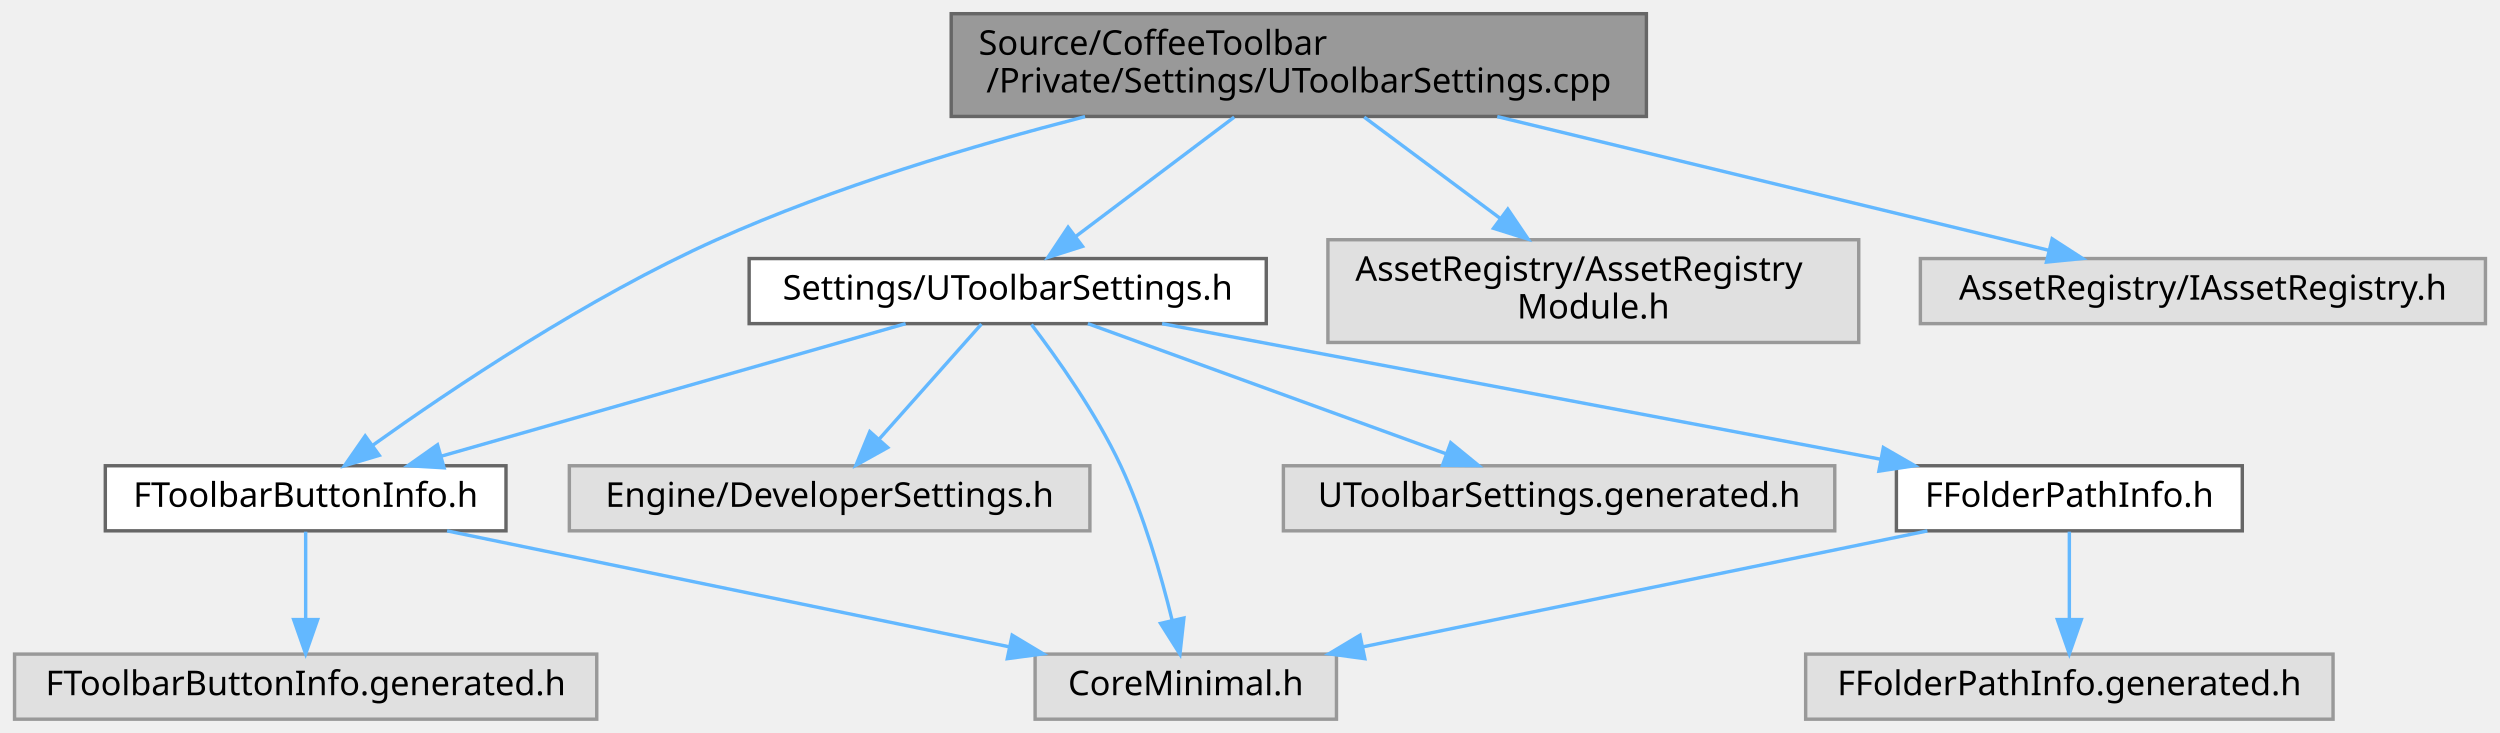
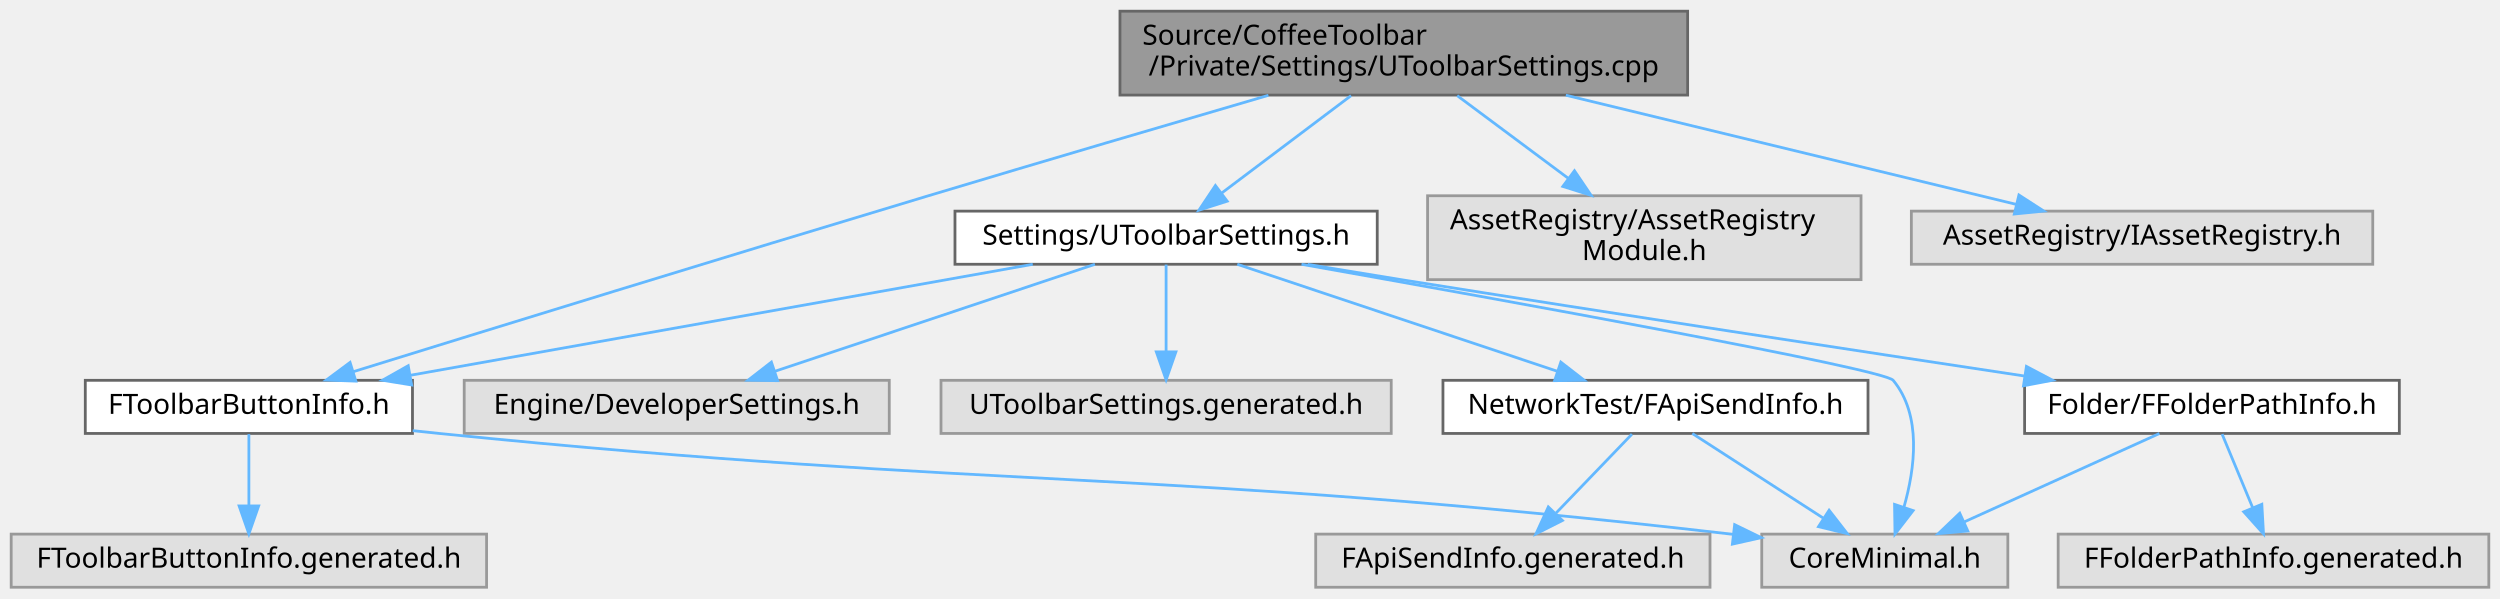
- <svg xmlns="http://www.w3.org/2000/svg" xmlns:xlink="http://www.w3.org/1999/xlink" width="730pt" height="214pt" viewBox="0.00 0.00 729.50 214.00">
+ <svg xmlns="http://www.w3.org/2000/svg" xmlns:xlink="http://www.w3.org/1999/xlink" width="894pt" height="214pt" viewBox="0.00 0.00 894.00 214.00">
  <g id="graph0" class="graph" transform="scale(1 1) rotate(0) translate(4 210)">
    <g id="Node000001" class="node">
      <g id="a_Node000001">
        <a xlink:title="Coffee Toolbar 플러그인의 설정 헬퍼 기능을 구현합니다.">
-           <polygon fill="#999999" stroke="#666666" points="476.5,-206 273.5,-206 273.5,-176 476.5,-176 476.5,-206" />
-           <text text-anchor="start" x="281.5" y="-194" font-family="Malgun Gothic" font-size="10.00">Source/CoffeeToolbar</text>
-           <text text-anchor="middle" x="375" y="-183" font-family="Malgun Gothic" font-size="10.00">/Private/Settings/UToolbarSettings.cpp</text>
+           <polygon fill="#999999" stroke="#666666" points="599.5,-206 396.5,-206 396.5,-176 599.5,-176 599.5,-206" />
+           <text text-anchor="start" x="404.5" y="-194" font-family="Malgun Gothic" font-size="10.00">Source/CoffeeToolbar</text>
+           <text text-anchor="middle" x="498" y="-183" font-family="Malgun Gothic" font-size="10.00">/Private/Settings/UToolbarSettings.cpp</text>
        </a>
      </g>
    </g>
    <g id="Node000002" class="node">
      <g id="a_Node000002">
        <a xlink:href="UToolbarSettings_8h.html" target="_top" xlink:title="Coffee Toolbar 플러그인을 구성하기 위한 개발자 설정을 선언합니다.">
-           <polygon fill="white" stroke="#666666" points="365.5,-134.5 214.5,-134.5 214.5,-115.5 365.5,-115.5 365.5,-134.5" />
-           <text text-anchor="middle" x="290" y="-122.5" font-family="Malgun Gothic" font-size="10.00">Settings/UToolbarSettings.h</text>
+           <polygon fill="white" stroke="#666666" points="488.5,-134.5 337.5,-134.5 337.5,-115.5 488.5,-115.5 488.5,-134.5" />
+           <text text-anchor="middle" x="413" y="-122.5" font-family="Malgun Gothic" font-size="10.00">Settings/UToolbarSettings.h</text>
        </a>
      </g>
    </g>
    <g id="edge1_Node000001_Node000002" class="edge">
      <g id="a_edge1_Node000001_Node000002">
        <a xlink:title=" ">
-           <path fill="none" stroke="#63b8ff" d="M356.14,-175.8C342.36,-165.43 323.74,-151.4 309.76,-140.88" />
-           <polygon fill="#63b8ff" stroke="#63b8ff" points="311.84,-138.06 301.75,-134.84 307.63,-143.66 311.84,-138.06" />
+           <path fill="none" stroke="#63b8ff" d="M479.14,-175.8C465.36,-165.43 446.74,-151.4 432.76,-140.88" />
+           <polygon fill="#63b8ff" stroke="#63b8ff" points="434.84,-138.06 424.75,-134.84 430.63,-143.66 434.84,-138.06" />
        </a>
      </g>
    </g>
    <g id="Node000004" class="node">
      <g id="a_Node000004">
        <a xlink:href="FToolbarButtonInfo_8h.html" target="_top" xlink:title="커스터마이즈 가능한 Coffee Toolbar 버튼 정보를 선언합니다.">
          <polygon fill="white" stroke="#666666" points="143.5,-74 26.5,-74 26.5,-55 143.5,-55 143.5,-74" />
          <text text-anchor="middle" x="85" y="-62" font-family="Malgun Gothic" font-size="10.00">FToolbarButtonInfo.h</text>
        </a>
      </g>
    </g>
-     <g id="edge11_Node000001_Node000004" class="edge">
-       <g id="a_edge11_Node000001_Node000004">
-         <a xlink:title=" ">
-           <path fill="none" stroke="#63b8ff" d="M312.59,-175.95C279.8,-167.51 239.4,-155.4 205,-140 167.46,-123.2 127.6,-96.43 104.57,-79.97" />
-           <polygon fill="#63b8ff" stroke="#63b8ff" points="106.49,-77.04 96.34,-74.01 102.38,-82.71 106.49,-77.04" />
-         </a>
-       </g>
-     </g>
-     <g id="Node000010" class="node">
-       <g id="a_Node000010">
-         <a xlink:title=" ">
-           <polygon fill="#e0e0e0" stroke="#999999" points="538.5,-140 383.5,-140 383.5,-110 538.5,-110 538.5,-140" />
-           <text text-anchor="start" x="391.5" y="-128" font-family="Malgun Gothic" font-size="10.00">AssetRegistry/AssetRegistry</text>
-           <text text-anchor="middle" x="461" y="-117" font-family="Malgun Gothic" font-size="10.00">Module.h</text>
-         </a>
-       </g>
-     </g>
-     <g id="edge12_Node000001_Node000010" class="edge">
-       <g id="a_edge12_Node000001_Node000010">
-         <a xlink:title=" ">
-           <path fill="none" stroke="#63b8ff" d="M394.09,-175.8C405.78,-167.1 420.93,-155.82 433.85,-146.2" />
-           <polygon fill="#63b8ff" stroke="#63b8ff" points="436.03,-148.94 441.97,-140.16 431.86,-143.33 436.03,-148.94" />
-         </a>
-       </g>
-     </g>
-     <g id="Node000011" class="node">
-       <g id="a_Node000011">
-         <a xlink:title=" ">
-           <polygon fill="#e0e0e0" stroke="#999999" points="721.5,-134.5 556.5,-134.5 556.5,-115.5 721.5,-115.5 721.5,-134.5" />
-           <text text-anchor="middle" x="639" y="-122.5" font-family="Malgun Gothic" font-size="10.00">AssetRegistry/IAssetRegistry.h</text>
-         </a>
-       </g>
-     </g>
-     <g id="edge13_Node000001_Node000011" class="edge">
-       <g id="a_edge13_Node000001_Node000011">
-         <a xlink:title=" ">
-           <path fill="none" stroke="#63b8ff" d="M432.94,-175.95C481.38,-164.21 549.49,-147.7 593.93,-136.93" />
-           <polygon fill="#63b8ff" stroke="#63b8ff" points="594.97,-140.27 603.87,-134.52 593.32,-133.47 594.97,-140.27" />
+     <g id="edge14_Node000001_Node000004" class="edge">
+       <g id="a_edge14_Node000001_Node000004">
+         <a xlink:title=" ">
+           <path fill="none" stroke="#63b8ff" d="M449.59,-175.92C415.55,-165.98 368.95,-152.3 328,-140 255.01,-118.08 169.9,-91.83 122.25,-77.06" />
+           <polygon fill="#63b8ff" stroke="#63b8ff" points="123.25,-73.71 112.67,-74.09 121.18,-80.4 123.25,-73.71" />
+         </a>
+       </g>
+     </g>
+     <g id="Node000012" class="node">
+       <g id="a_Node000012">
+         <a xlink:title=" ">
+           <polygon fill="#e0e0e0" stroke="#999999" points="661.5,-140 506.5,-140 506.5,-110 661.5,-110 661.5,-140" />
+           <text text-anchor="start" x="514.5" y="-128" font-family="Malgun Gothic" font-size="10.00">AssetRegistry/AssetRegistry</text>
+           <text text-anchor="middle" x="584" y="-117" font-family="Malgun Gothic" font-size="10.00">Module.h</text>
+         </a>
+       </g>
+     </g>
+     <g id="edge15_Node000001_Node000012" class="edge">
+       <g id="a_edge15_Node000001_Node000012">
+         <a xlink:title=" ">
+           <path fill="none" stroke="#63b8ff" d="M517.09,-175.8C528.78,-167.1 543.93,-155.82 556.85,-146.2" />
+           <polygon fill="#63b8ff" stroke="#63b8ff" points="559.03,-148.94 564.97,-140.16 554.86,-143.33 559.03,-148.94" />
+         </a>
+       </g>
+     </g>
+     <g id="Node000013" class="node">
+       <g id="a_Node000013">
+         <a xlink:title=" ">
+           <polygon fill="#e0e0e0" stroke="#999999" points="844.5,-134.5 679.5,-134.5 679.5,-115.5 844.5,-115.5 844.5,-134.5" />
+           <text text-anchor="middle" x="762" y="-122.5" font-family="Malgun Gothic" font-size="10.00">AssetRegistry/IAssetRegistry.h</text>
+         </a>
+       </g>
+     </g>
+     <g id="edge16_Node000001_Node000013" class="edge">
+       <g id="a_edge16_Node000001_Node000013">
+         <a xlink:title=" ">
+           <path fill="none" stroke="#63b8ff" d="M555.94,-175.95C604.38,-164.21 672.49,-147.7 716.93,-136.93" />
+           <polygon fill="#63b8ff" stroke="#63b8ff" points="717.97,-140.27 726.87,-134.52 716.32,-133.47 717.97,-140.27" />
        </a>
      </g>
    </g>
    <g id="Node000003" class="node">
      <g id="a_Node000003">
        <a xlink:title=" ">
-           <polygon fill="#e0e0e0" stroke="#999999" points="386,-19 298,-19 298,0 386,0 386,-19" />
-           <text text-anchor="middle" x="342" y="-7" font-family="Malgun Gothic" font-size="10.00">CoreMinimal.h</text>
+           <polygon fill="#e0e0e0" stroke="#999999" points="714,-19 626,-19 626,0 714,0 714,-19" />
+           <text text-anchor="middle" x="670" y="-7" font-family="Malgun Gothic" font-size="10.00">CoreMinimal.h</text>
        </a>
      </g>
    </g>
    <g id="edge2_Node000002_Node000003" class="edge">
      <g id="a_edge2_Node000002_Node000003">
        <a xlink:title=" ">
-           <path fill="none" stroke="#63b8ff" d="M296.93,-115.26C304.27,-105.63 315.78,-89.45 323,-74 329.78,-59.49 334.81,-41.98 337.98,-29.03" />
-           <polygon fill="#63b8ff" stroke="#63b8ff" points="341.45,-29.54 340.29,-19 334.63,-27.96 341.45,-29.54" />
+           <path fill="none" stroke="#63b8ff" d="M461.42,-115.49C535.7,-102.32 669.62,-78.09 673,-74 683.31,-61.52 680.82,-42.51 676.82,-28.54" />
+           <polygon fill="#63b8ff" stroke="#63b8ff" points="680.13,-27.41 673.65,-19.03 673.49,-29.62 680.13,-27.41" />
        </a>
      </g>
    </g>
    <g id="edge3_Node000002_Node000004" class="edge">
      <g id="a_edge3_Node000002_Node000004">
        <a xlink:title=" ">
-           <path fill="none" stroke="#63b8ff" d="M260.19,-115.49C224.44,-105.29 164.37,-88.15 124.71,-76.83" />
-           <polygon fill="#63b8ff" stroke="#63b8ff" points="125.42,-73.4 114.84,-74.02 123.5,-80.13 125.42,-73.4" />
+           <path fill="none" stroke="#63b8ff" d="M365.31,-115.49C306.4,-104.99 206.25,-87.12 142.96,-75.84" />
+           <polygon fill="#63b8ff" stroke="#63b8ff" points="143.21,-72.33 132.75,-74.02 141.98,-79.22 143.21,-72.33" />
        </a>
      </g>
    </g>
    <g id="Node000006" class="node">
      <g id="a_Node000006">
        <a xlink:title=" ">
          <polygon fill="#e0e0e0" stroke="#999999" points="314,-74 162,-74 162,-55 314,-55 314,-74" />
          <text text-anchor="middle" x="238" y="-62" font-family="Malgun Gothic" font-size="10.00">Engine/DeveloperSettings.h</text>
        </a>
      </g>
    </g>
    <g id="edge6_Node000002_Node000006" class="edge">
      <g id="a_edge6_Node000002_Node000006">
        <a xlink:title=" ">
-           <path fill="none" stroke="#63b8ff" d="M282.33,-115.37C274.49,-106.55 262.14,-92.66 252.46,-81.77" />
-           <polygon fill="#63b8ff" stroke="#63b8ff" points="254.96,-79.32 245.7,-74.17 249.73,-83.97 254.96,-79.32" />
+           <path fill="none" stroke="#63b8ff" d="M387.55,-115.49C357.36,-105.4 306.84,-88.51 272.98,-77.19" />
+           <polygon fill="#63b8ff" stroke="#63b8ff" points="274.07,-73.87 263.48,-74.02 271.85,-80.51 274.07,-73.87" />
        </a>
      </g>
    </g>
    <g id="Node000007" class="node">
      <g id="a_Node000007">
        <a xlink:href="FFolderPathInfo_8h.html" target="_top" xlink:title=" ">
-           <polygon fill="white" stroke="#666666" points="650.5,-74 549.5,-74 549.5,-55 650.5,-55 650.5,-74" />
-           <text text-anchor="middle" x="600" y="-62" font-family="Malgun Gothic" font-size="10.00">FFolderPathInfo.h</text>
+           <polygon fill="white" stroke="#666666" points="854,-74 720,-74 720,-55 854,-55 854,-74" />
+           <text text-anchor="middle" x="787" y="-62" font-family="Malgun Gothic" font-size="10.00">Folder/FFolderPathInfo.h</text>
        </a>
      </g>
    </g>
    <g id="edge7_Node000002_Node000007" class="edge">
      <g id="a_edge7_Node000002_Node000007">
        <a xlink:title=" ">
-           <path fill="none" stroke="#63b8ff" d="M335.08,-115.49C390.64,-105.01 485.02,-87.2 544.85,-75.91" />
-           <polygon fill="#63b8ff" stroke="#63b8ff" points="545.69,-79.31 554.87,-74.02 544.39,-72.43 545.69,-79.31" />
+           <path fill="none" stroke="#63b8ff" d="M463.62,-115.45C474.62,-113.63 486.2,-111.73 497,-110 573.43,-97.77 661.3,-84.38 720.11,-75.51" />
+           <polygon fill="#63b8ff" stroke="#63b8ff" points="720.65,-78.97 730.01,-74.02 719.6,-72.05 720.65,-78.97" />
        </a>
      </g>
    </g>
    <g id="Node000009" class="node">
      <g id="a_Node000009">
-         <a xlink:title=" ">
-           <polygon fill="#e0e0e0" stroke="#999999" points="531.5,-74 370.5,-74 370.5,-55 531.5,-55 531.5,-74" />
-           <text text-anchor="middle" x="451" y="-62" font-family="Malgun Gothic" font-size="10.00">UToolbarSettings.generated.h</text>
+         <a xlink:href="FApiSendInfo_8h.html" target="_top" xlink:title="HTTP API 요청 정보를 정의합니다.">
+           <polygon fill="white" stroke="#666666" points="664,-74 512,-74 512,-55 664,-55 664,-74" />
+           <text text-anchor="middle" x="588" y="-62" font-family="Malgun Gothic" font-size="10.00">NetworkTest/FApiSendInfo.h</text>
        </a>
      </g>
    </g>
    <g id="edge10_Node000002_Node000009" class="edge">
      <g id="a_edge10_Node000002_Node000009">
        <a xlink:title=" ">
-           <path fill="none" stroke="#63b8ff" d="M313.41,-115.49C340.95,-105.49 386.87,-88.8 418.01,-77.49" />
-           <polygon fill="#63b8ff" stroke="#63b8ff" points="419.36,-80.72 427.56,-74.02 416.97,-74.14 419.36,-80.72" />
+           <path fill="none" stroke="#63b8ff" d="M438.45,-115.49C468.64,-105.4 519.16,-88.51 553.02,-77.19" />
+           <polygon fill="#63b8ff" stroke="#63b8ff" points="554.15,-80.51 562.52,-74.02 551.93,-73.87 554.15,-80.51" />
+         </a>
+       </g>
+     </g>
+     <g id="Node000011" class="node">
+       <g id="a_Node000011">
+         <a xlink:title=" ">
+           <polygon fill="#e0e0e0" stroke="#999999" points="493.5,-74 332.5,-74 332.5,-55 493.5,-55 493.5,-74" />
+           <text text-anchor="middle" x="413" y="-62" font-family="Malgun Gothic" font-size="10.00">UToolbarSettings.generated.h</text>
+         </a>
+       </g>
+     </g>
+     <g id="edge13_Node000002_Node000011" class="edge">
+       <g id="a_edge13_Node000002_Node000011">
+         <a xlink:title=" ">
+           <path fill="none" stroke="#63b8ff" d="M413,-115.37C413,-107.25 413,-94.81 413,-84.39" />
+           <polygon fill="#63b8ff" stroke="#63b8ff" points="416.5,-84.17 413,-74.17 409.5,-84.17 416.5,-84.17" />
        </a>
      </g>
    </g>
    <g id="edge4_Node000004_Node000003" class="edge">
      <g id="a_edge4_Node000004_Node000003">
        <a xlink:title=" ">
-           <path fill="none" stroke="#63b8ff" d="M126.29,-54.98C170.93,-45.78 242.16,-31.09 290.45,-21.13" />
-           <polygon fill="#63b8ff" stroke="#63b8ff" points="291.3,-24.53 300.38,-19.08 289.88,-17.67 291.3,-24.53" />
+           <path fill="none" stroke="#63b8ff" d="M143.59,-56C146.77,-55.65 149.92,-55.31 153,-55 355.14,-34.52 409.33,-42.8 615.88,-18.9" />
+           <polygon fill="#63b8ff" stroke="#63b8ff" points="616.31,-22.38 625.83,-17.74 615.5,-15.42 616.31,-22.38" />
        </a>
      </g>
    </g>
    <g id="Node000005" class="node">
      <g id="a_Node000005">
        <a xlink:title=" ">
          <polygon fill="#e0e0e0" stroke="#999999" points="170,-19 0,-19 0,0 170,0 170,-19" />
          <text text-anchor="middle" x="85" y="-7" font-family="Malgun Gothic" font-size="10.00">FToolbarButtonInfo.generated.h</text>
        </a>
      </g>
    </g>
    <g id="edge5_Node000004_Node000005" class="edge">
      <g id="a_edge5_Node000004_Node000005">
        <a xlink:title=" ">
          <path fill="none" stroke="#63b8ff" d="M85,-54.75C85,-47.8 85,-37.85 85,-29.13" />
          <polygon fill="#63b8ff" stroke="#63b8ff" points="88.5,-29.09 85,-19.09 81.5,-29.09 88.5,-29.09" />
        </a>
      </g>
    </g>
    <g id="edge8_Node000007_Node000003" class="edge">
      <g id="a_edge8_Node000007_Node000003">
        <a xlink:title=" ">
-           <path fill="none" stroke="#63b8ff" d="M558.55,-54.98C513.73,-45.78 442.23,-31.09 393.75,-21.13" />
-           <polygon fill="#63b8ff" stroke="#63b8ff" points="394.28,-17.67 383.78,-19.08 392.87,-24.52 394.28,-17.67" />
+           <path fill="none" stroke="#63b8ff" d="M768.2,-54.98C749.38,-46.46 720.18,-33.23 698.5,-23.41" />
+           <polygon fill="#63b8ff" stroke="#63b8ff" points="699.69,-20.11 689.14,-19.17 696.8,-26.48 699.69,-20.11" />
        </a>
      </g>
    </g>
    <g id="Node000008" class="node">
      <g id="a_Node000008">
        <a xlink:title=" ">
-           <polygon fill="#e0e0e0" stroke="#999999" points="677,-19 523,-19 523,0 677,0 677,-19" />
-           <text text-anchor="middle" x="600" y="-7" font-family="Malgun Gothic" font-size="10.00">FFolderPathInfo.generated.h</text>
+           <polygon fill="#e0e0e0" stroke="#999999" points="886,-19 732,-19 732,0 886,0 886,-19" />
+           <text text-anchor="middle" x="809" y="-7" font-family="Malgun Gothic" font-size="10.00">FFolderPathInfo.generated.h</text>
        </a>
      </g>
    </g>
    <g id="edge9_Node000007_Node000008" class="edge">
      <g id="a_edge9_Node000007_Node000008">
        <a xlink:title=" ">
-           <path fill="none" stroke="#63b8ff" d="M600,-54.75C600,-47.8 600,-37.85 600,-29.13" />
-           <polygon fill="#63b8ff" stroke="#63b8ff" points="603.5,-29.09 600,-19.09 596.5,-29.09 603.5,-29.09" />
+           <path fill="none" stroke="#63b8ff" d="M790.63,-54.75C793.58,-47.65 797.83,-37.4 801.51,-28.56" />
+           <polygon fill="#63b8ff" stroke="#63b8ff" points="804.83,-29.67 805.43,-19.09 798.37,-26.98 804.83,-29.67" />
+         </a>
+       </g>
+     </g>
+     <g id="edge11_Node000009_Node000003" class="edge">
+       <g id="a_edge11_Node000009_Node000003">
+         <a xlink:title=" ">
+           <path fill="none" stroke="#63b8ff" d="M601.17,-54.98C613.77,-46.84 633,-34.41 647.94,-24.76" />
+           <polygon fill="#63b8ff" stroke="#63b8ff" points="650.09,-27.54 656.59,-19.17 646.29,-21.66 650.09,-27.54" />
+         </a>
+       </g>
+     </g>
+     <g id="Node000010" class="node">
+       <g id="a_Node000010">
+         <a xlink:title=" ">
+           <polygon fill="#e0e0e0" stroke="#999999" points="607.5,-19 466.5,-19 466.5,0 607.5,0 607.5,-19" />
+           <text text-anchor="middle" x="537" y="-7" font-family="Malgun Gothic" font-size="10.00">FApiSendInfo.generated.h</text>
+         </a>
+       </g>
+     </g>
+     <g id="edge12_Node000009_Node000010" class="edge">
+       <g id="a_edge12_Node000009_Node000010">
+         <a xlink:title=" ">
+           <path fill="none" stroke="#63b8ff" d="M579.58,-54.75C572.23,-47.11 561.37,-35.82 552.46,-26.56" />
+           <polygon fill="#63b8ff" stroke="#63b8ff" points="554.72,-23.87 545.26,-19.09 549.68,-28.72 554.72,-23.87" />
        </a>
      </g>
    </g>
  </g>
</svg>
